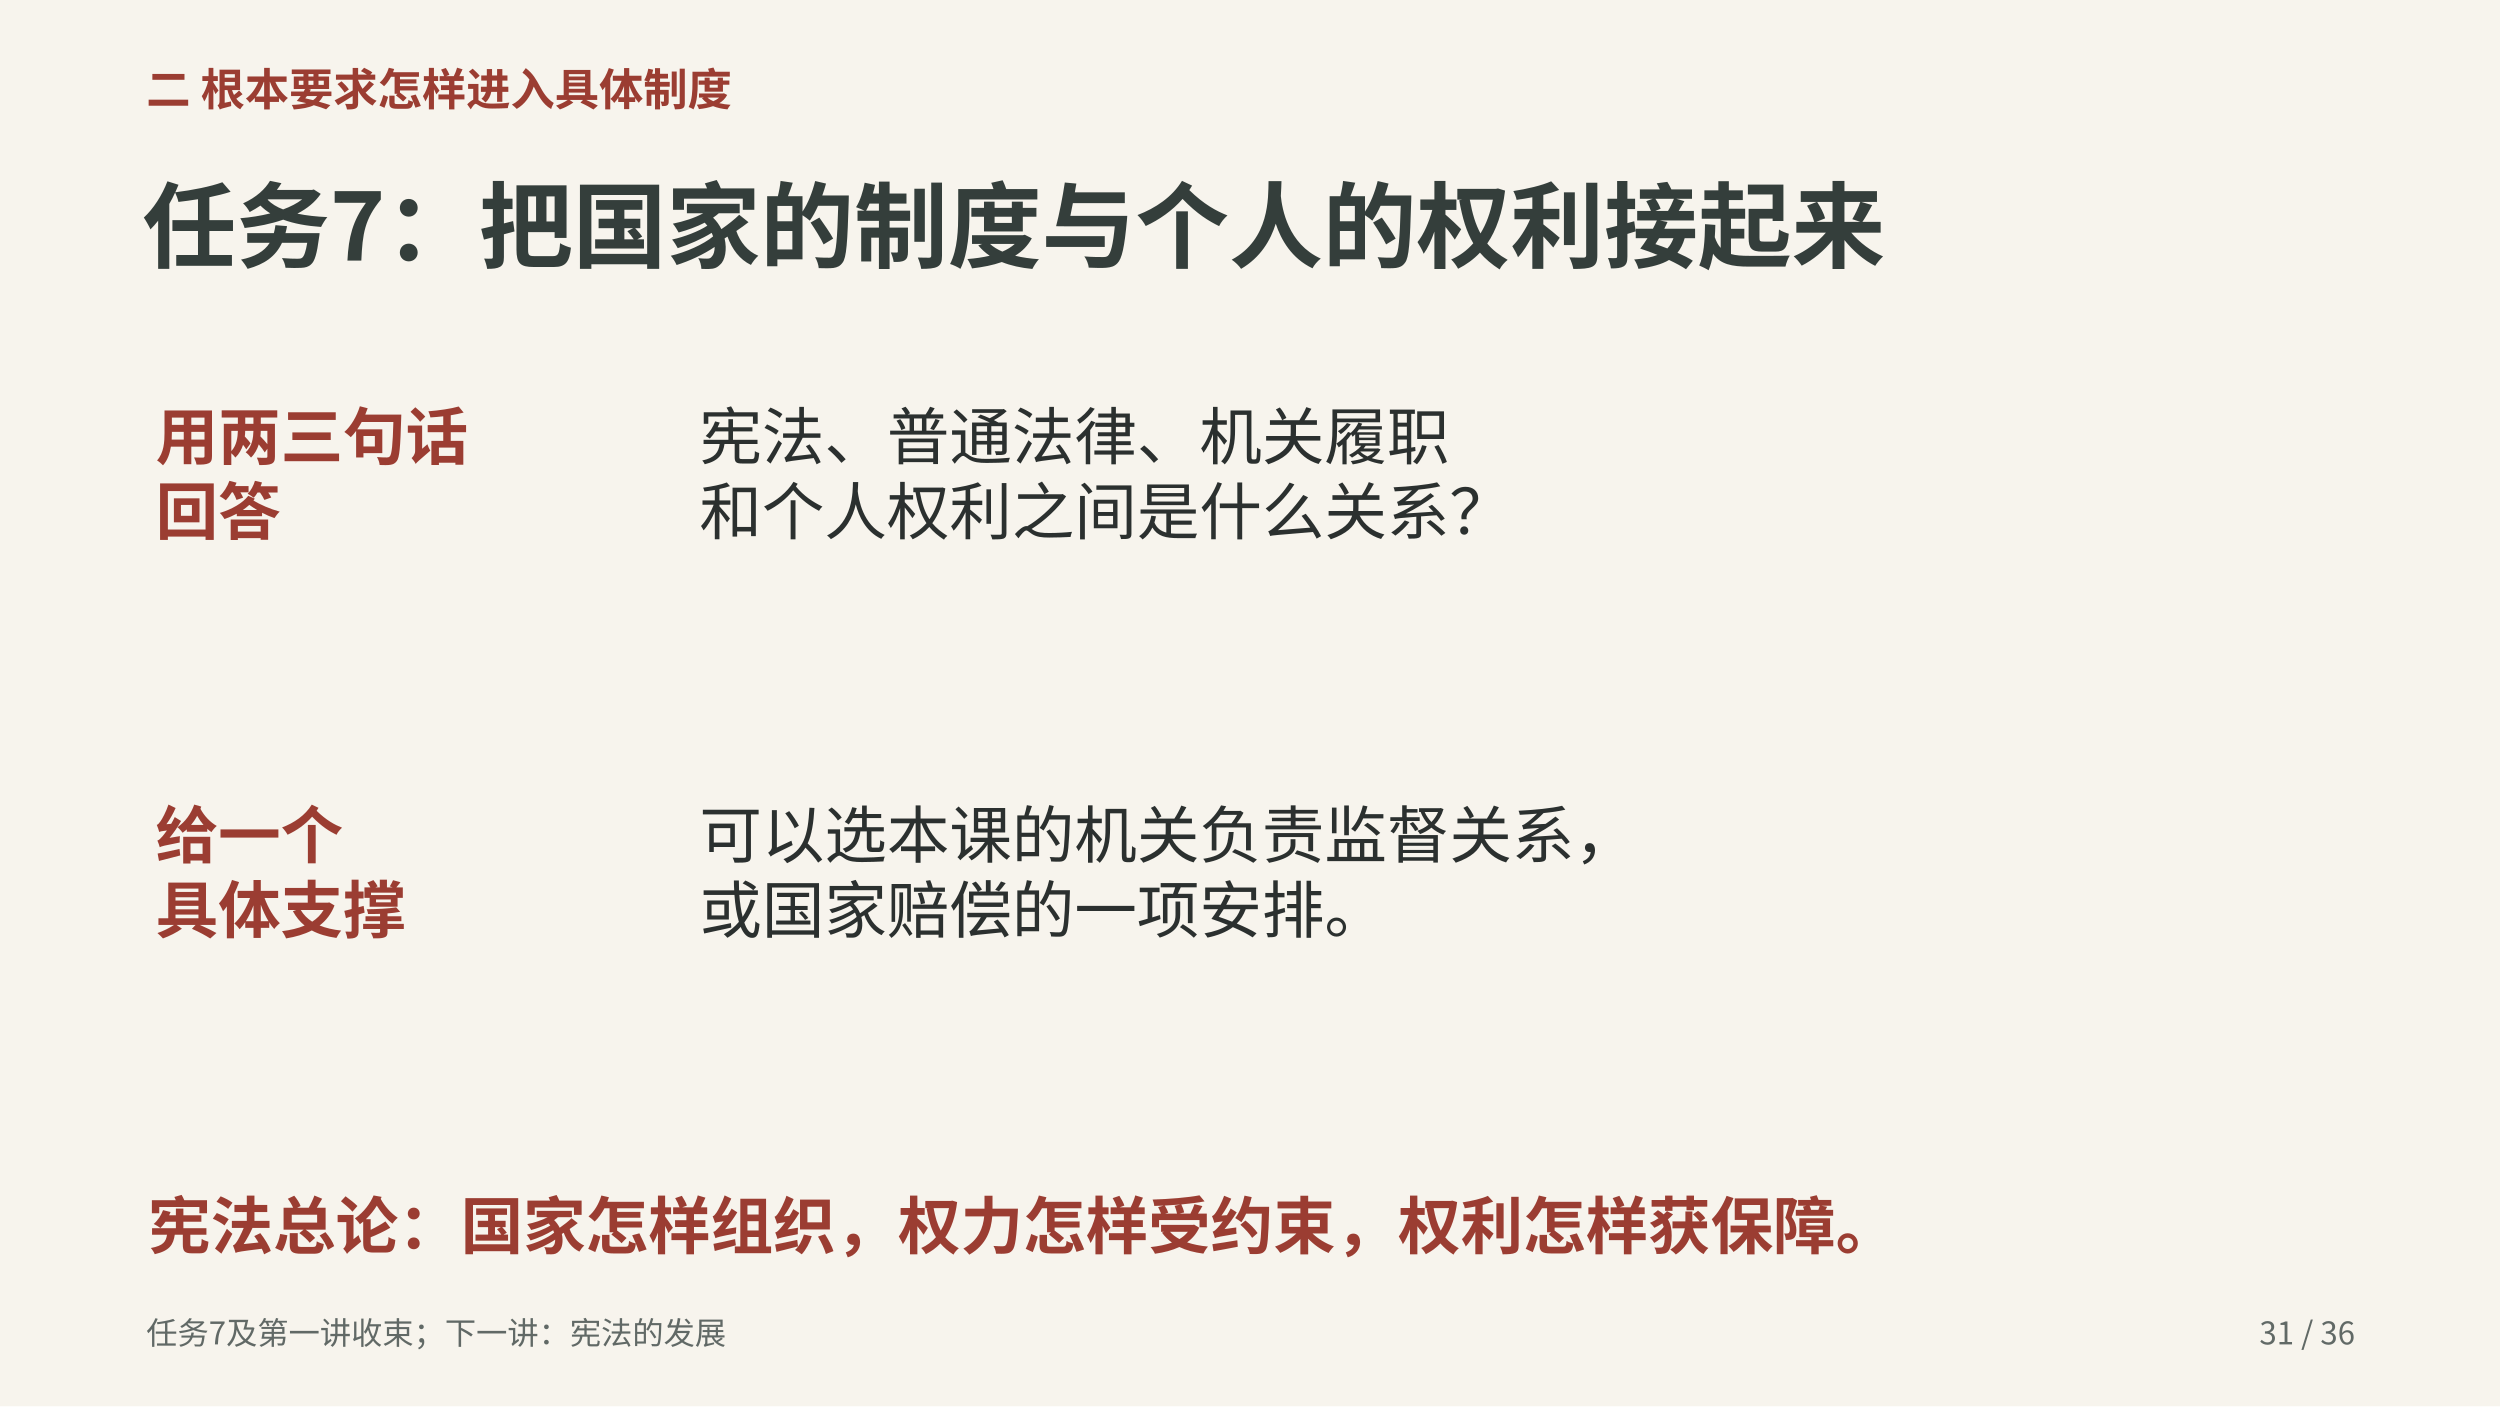
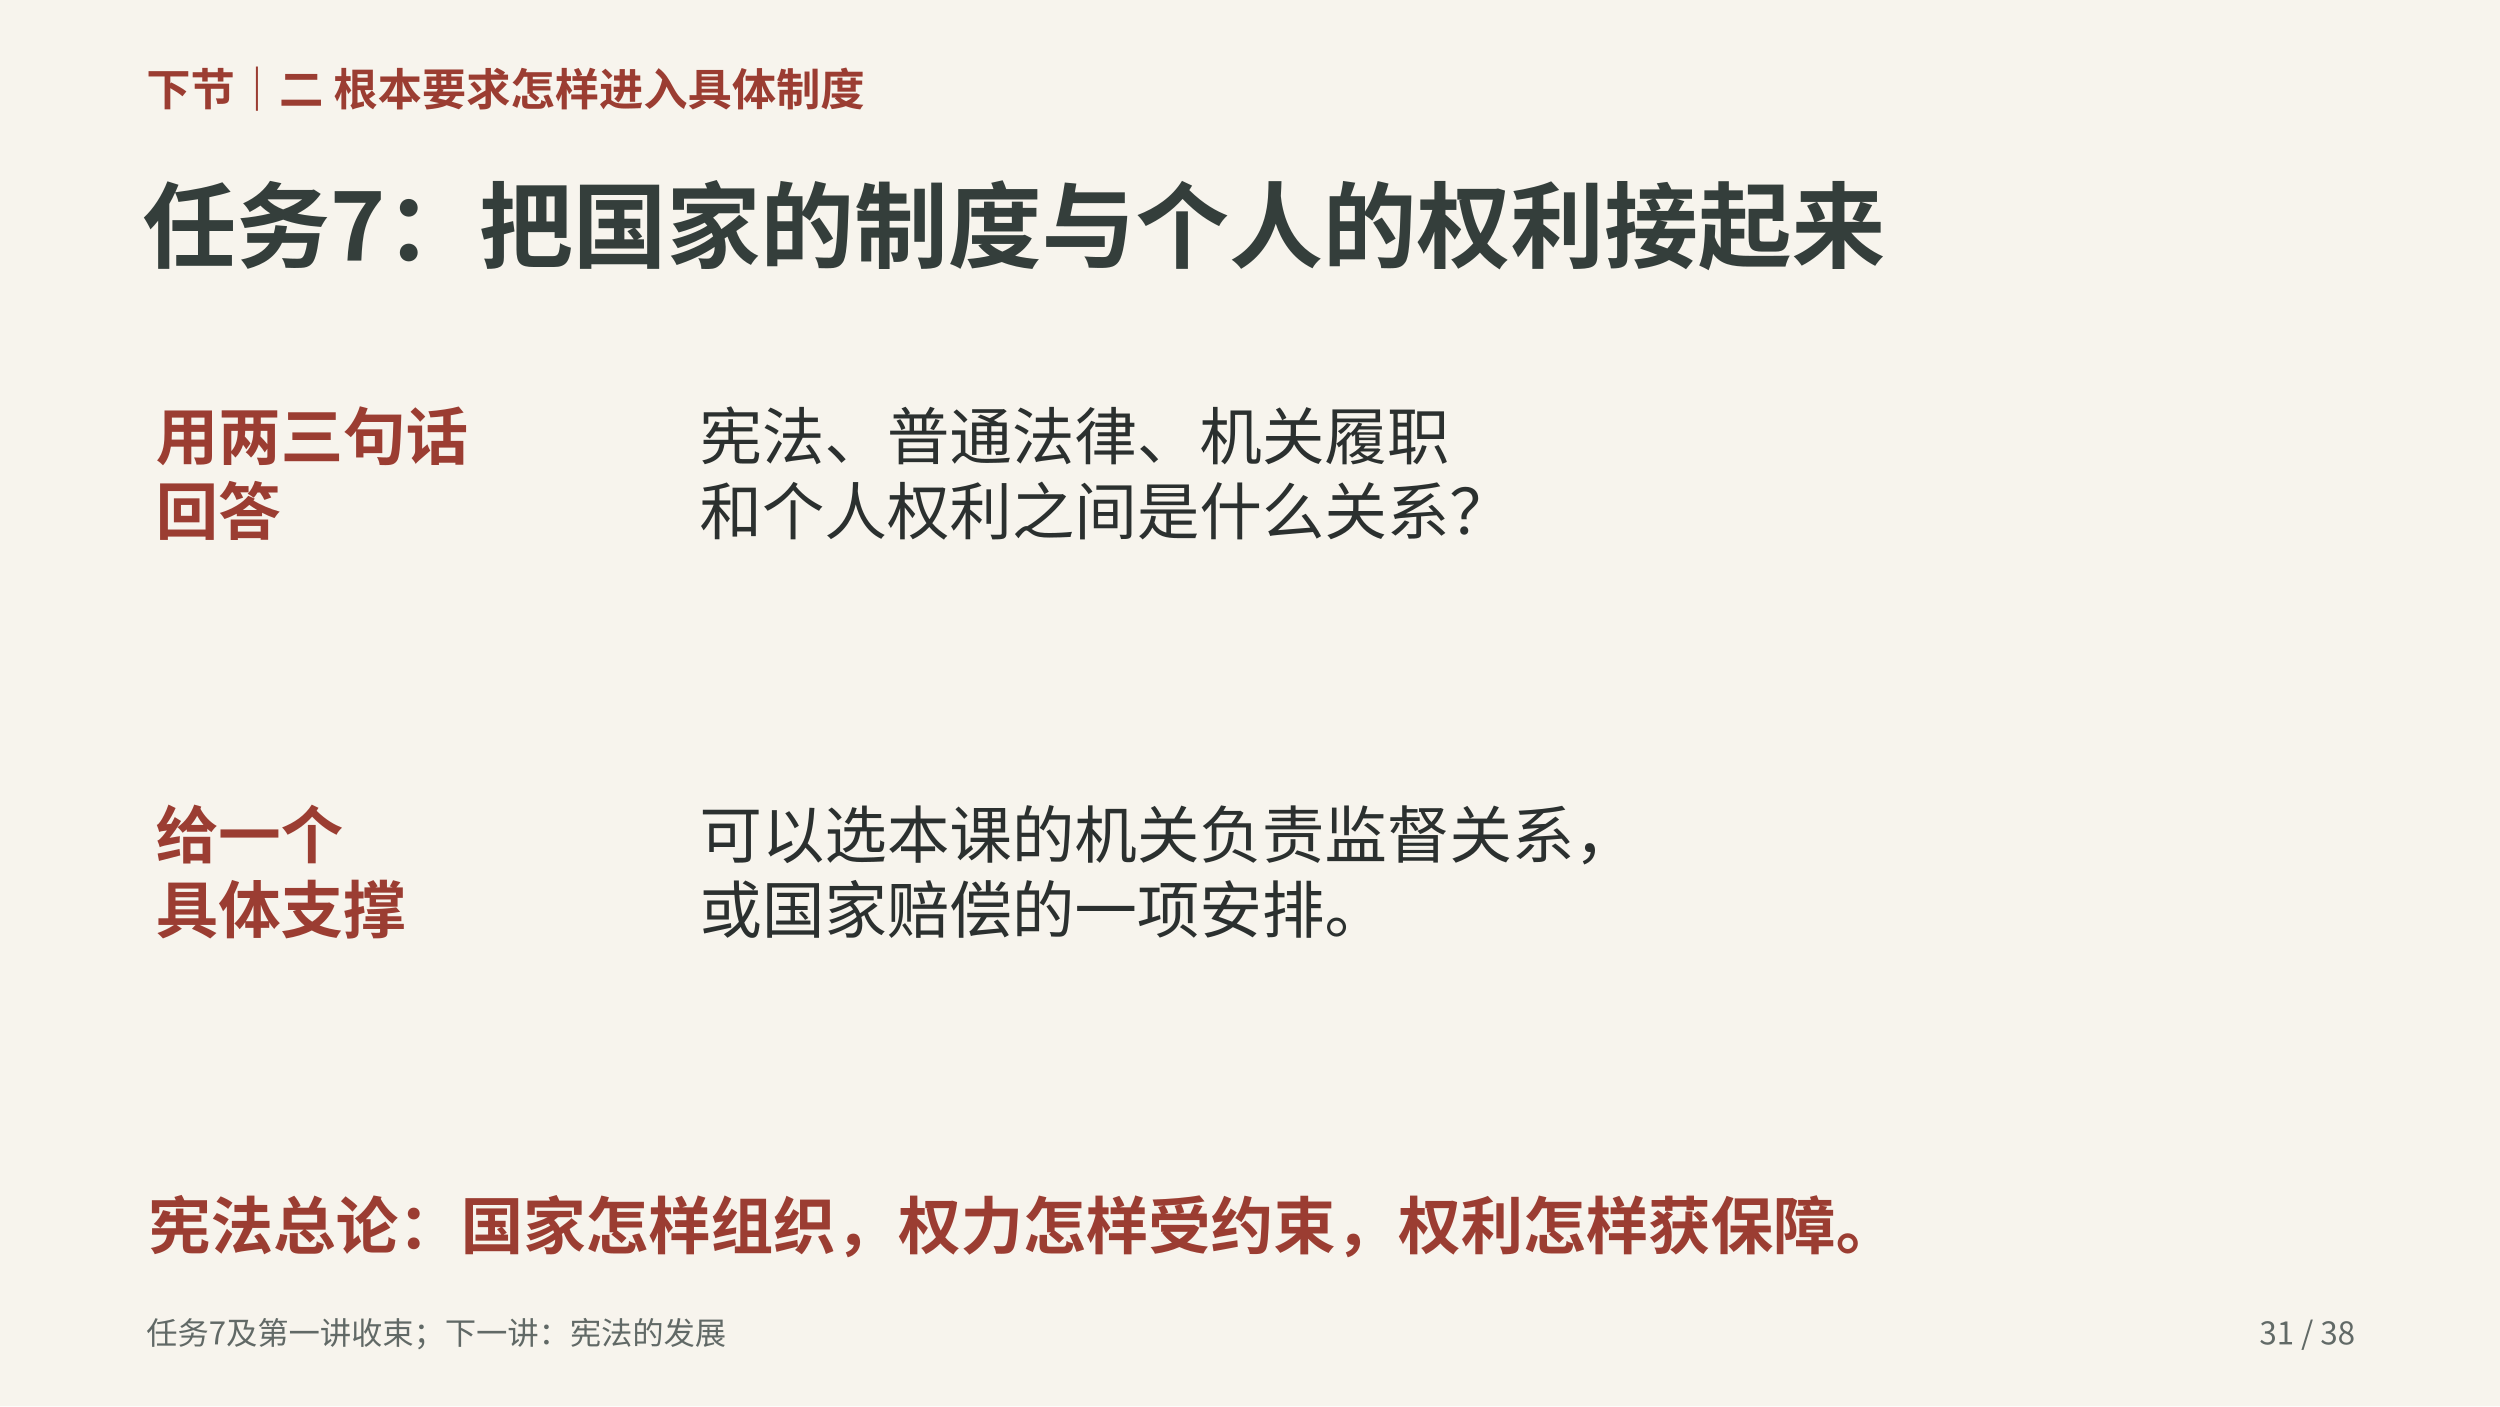
<svg xmlns="http://www.w3.org/2000/svg" viewBox="0 0 1600 900" width="1600" height="900">
  <defs>
    <marker id="arrow" viewBox="0 0 10 10" refX="8" refY="5" markerWidth="5" markerHeight="5" orient="auto-start-reverse">
      <path d="M 0 0 L 10 5 L 0 10 z" fill="#9B3D32" />
    </marker>
  </defs>
  <rect width="1600" height="900" fill="#F7F4ED" />
  <text x="93.6" y="67.5" font-family="Microsoft YaHei, Noto Sans CJK SC, sans-serif" font-size="28.333" font-weight="700" fill="#9B3D32" text-anchor="start">
-     <tspan x="93.6" dy="0">二 根本要求怎样进入具体制度</tspan>
+     <tspan x="93.6" dy="0">下节｜二 根本要求怎样进入具体制度</tspan>
  </text>
  <text x="91.2" y="166.8" font-family="Microsoft YaHei, Noto Sans CJK SC, sans-serif" font-size="60" font-weight="700" fill="#343E3B" text-anchor="start">
    <tspan x="91.2" dy="0">任务7：把国家的制度与个人的权利接起来</tspan>
  </text>
  <text x="99.6" y="294" font-family="Microsoft YaHei, Noto Sans CJK SC, sans-serif" font-size="40" font-weight="700" fill="#9B3D32" text-anchor="start">
    <tspan x="99.6" dy="0">用两三句话</tspan>
    <tspan x="99.6" dy="48">回答</tspan>
  </text>
  <text x="447.6" y="294" font-family="Microsoft YaHei, Noto Sans CJK SC, sans-serif" font-size="40" font-weight="400" fill="#2B302F" text-anchor="start">
    <tspan x="447.6" dy="0">宪法、普通法律、机关履职</tspan>
    <tspan x="447.6" dy="48">和个人权利之间是什么关系？</tspan>
  </text>
  <text x="99.6" y="549" font-family="Microsoft YaHei, Noto Sans CJK SC, sans-serif" font-size="40" font-weight="700" fill="#9B3D32" text-anchor="start">
    <tspan x="99.6" dy="0">给一个</tspan>
    <tspan x="99.6" dy="48">具体支撑</tspan>
  </text>
  <text x="447.6" y="549" font-family="Microsoft YaHei, Noto Sans CJK SC, sans-serif" font-size="40" font-weight="400" fill="#2B302F" text-anchor="start">
    <tspan x="447.6" dy="0">可以选本课的机关负责监督关系，</tspan>
    <tspan x="447.6" dy="48">或国家赔偿的一项安排。</tspan>
  </text>
  <text x="94.8" y="799.2" font-family="Microsoft YaHei, Noto Sans CJK SC, sans-serif" font-size="40" font-weight="700" fill="#9B3D32" text-anchor="start">
    <tspan x="94.8" dy="0">宪法总论：国家怎样组织，权力怎样受约束，权利怎样获保障。</tspan>
  </text>
  <text x="93.6" y="860.4" font-family="Microsoft YaHei, Noto Sans CJK SC, sans-serif" font-size="20" font-weight="400" fill="#616966" text-anchor="start">
    <tspan x="93.6" dy="0">任务7及第一讲收束；下一讲：宪法的发展</tspan>
  </text>
  <text x="1507.2" y="860.4" font-family="Microsoft YaHei, Noto Sans CJK SC, sans-serif" font-size="20" font-weight="400" fill="#616966" text-anchor="end">
-     <tspan x="1507.2" dy="0">31 / 36</tspan>
+     <tspan x="1507.2" dy="0">31 / 38</tspan>
  </text>
</svg>
